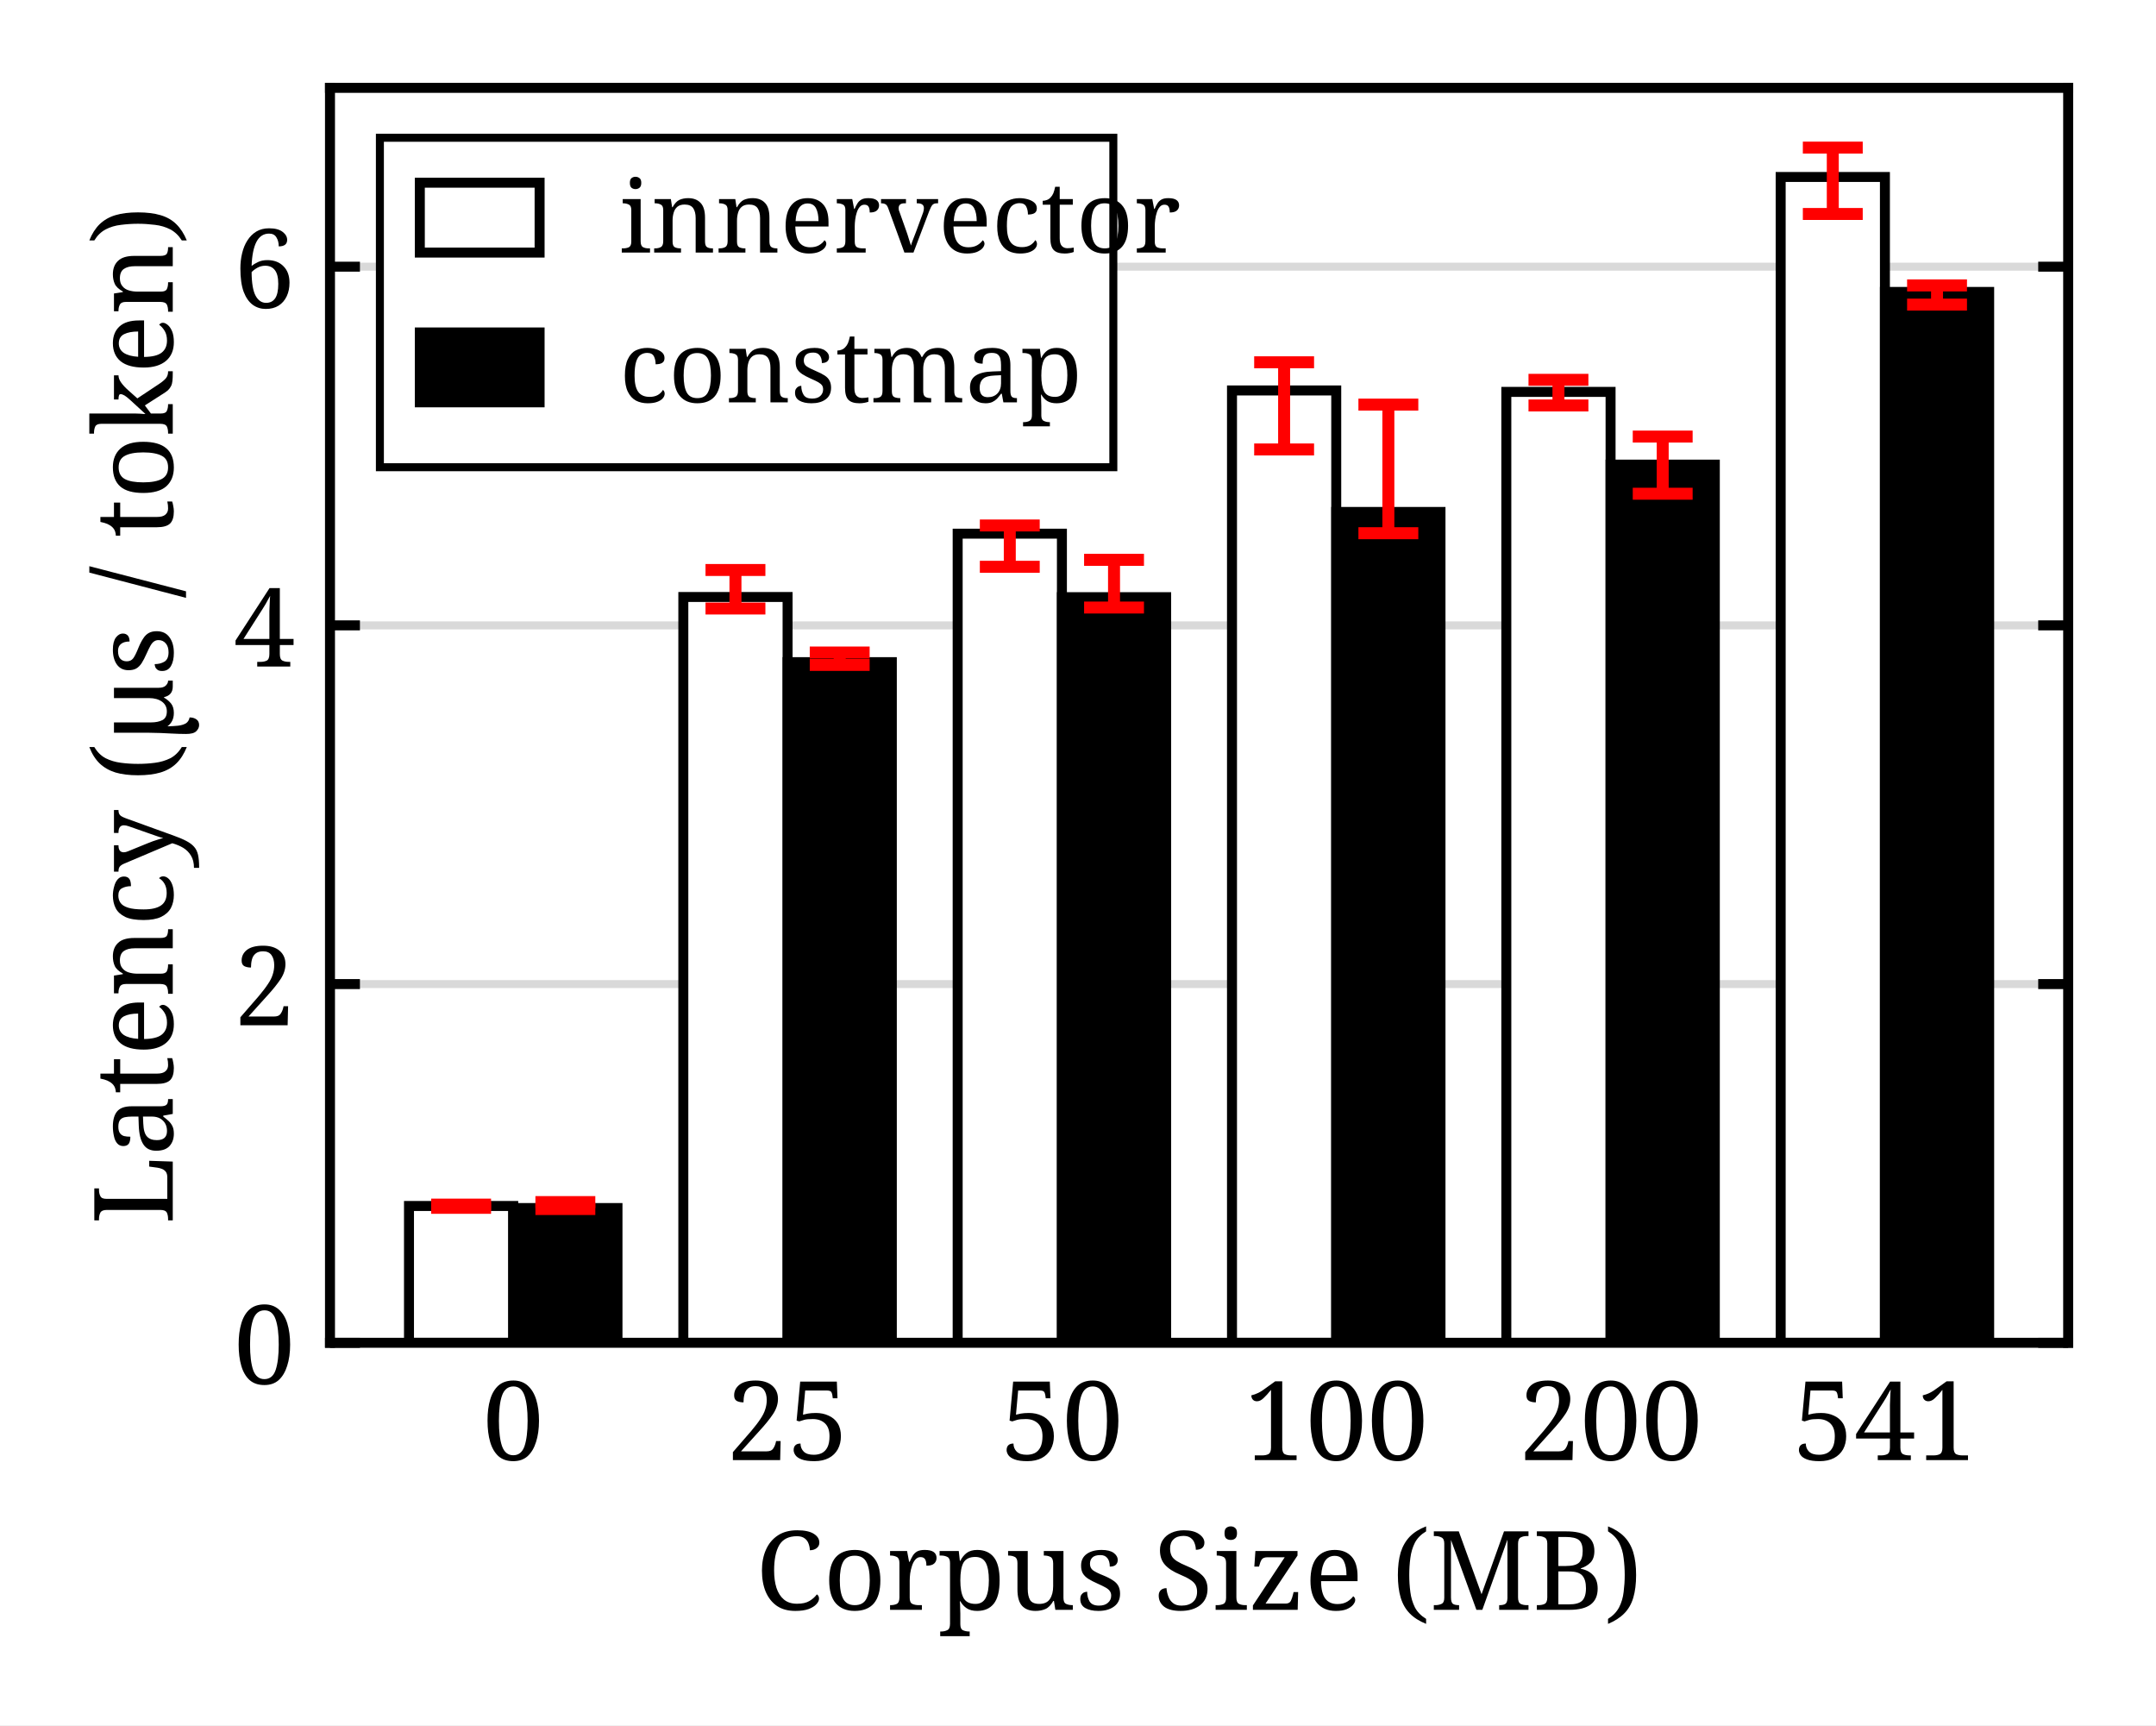
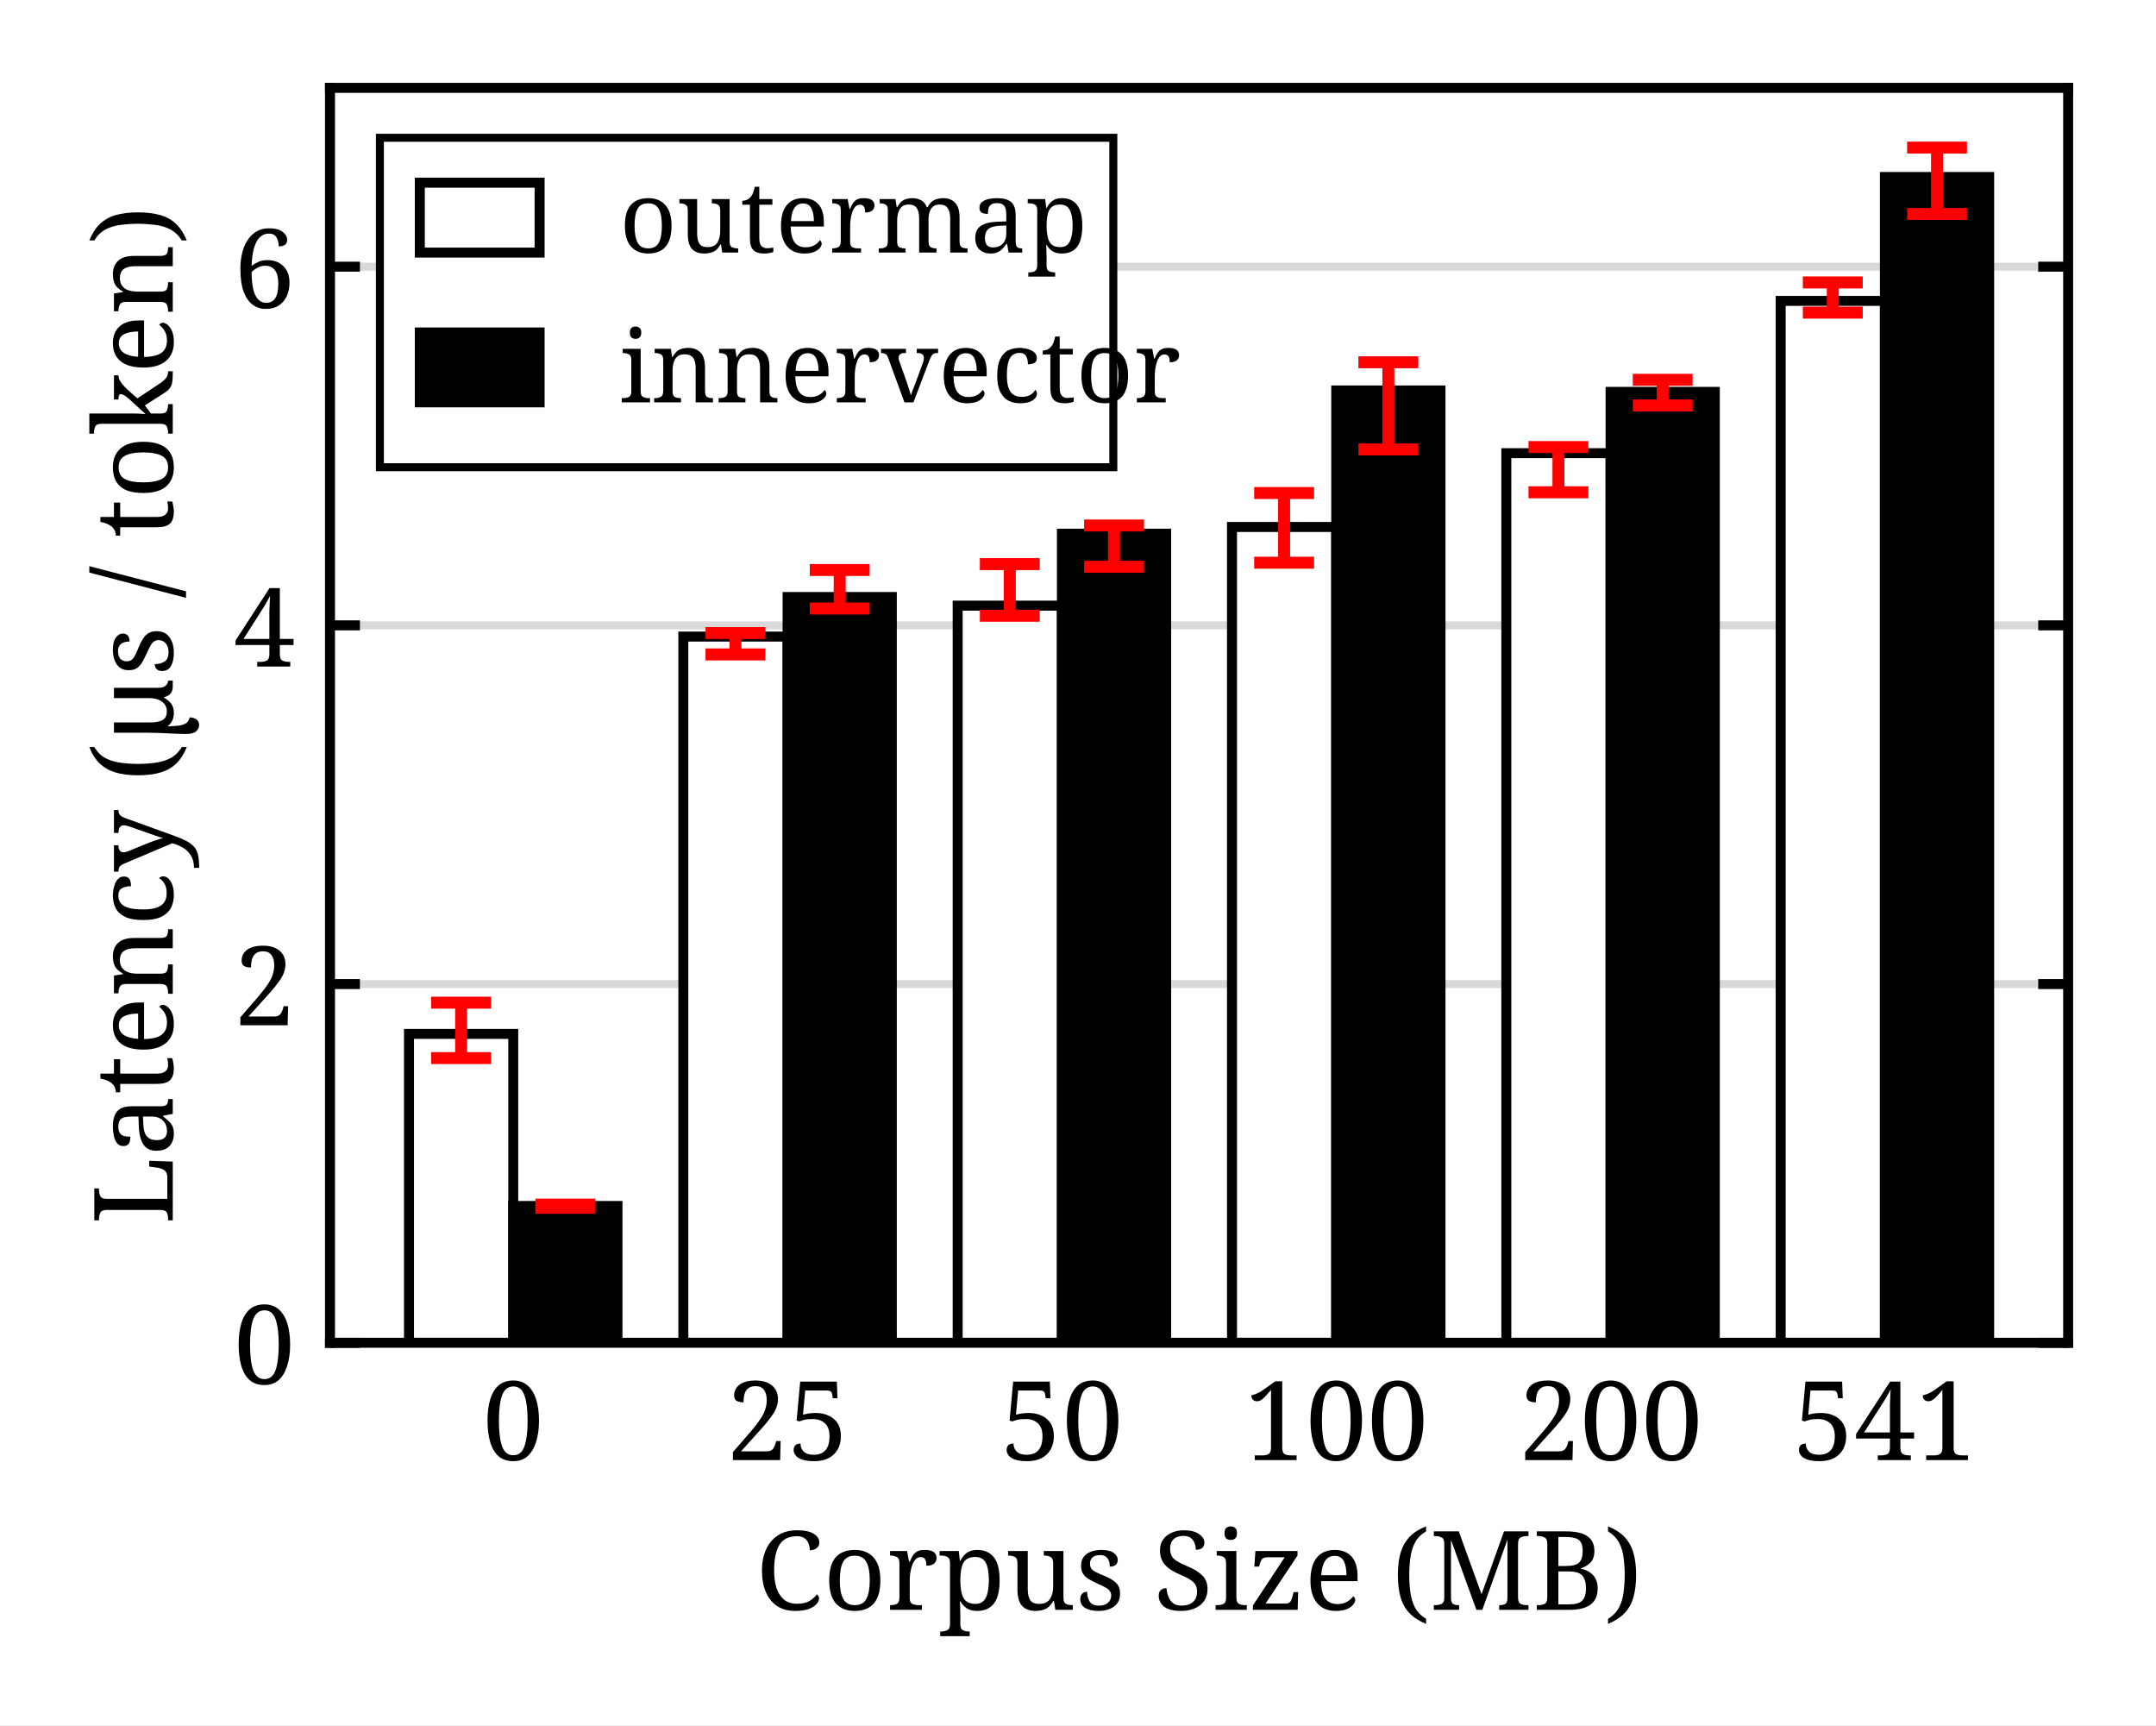
<svg xmlns="http://www.w3.org/2000/svg" xmlns:xlink="http://www.w3.org/1999/xlink" width="216pt" height="172.8pt" viewBox="0 0 216 172.8" version="1.1">
  <defs>
    <style type="text/css">*{stroke-linejoin: round; stroke-linecap: butt}</style>
  </defs>
  <g id="figure_1">
    <g id="patch_1">
      <path d="M 0 172.8  L 216 172.8  L 216 0  L 0 0  z " style="fill: #ffffff" />
    </g>
    <g id="axes_1">
      <g id="patch_2">
        <path d="M 33.06 134.5  L 207.2 134.5  L 207.2 8.8  L 33.06 8.8  z " style="fill: #ffffff" />
      </g>
      <g id="matplotlib.axis_1">
        <g id="xtick_1">
          <g id="text_1">
            <text style="font-size: 11px; font-family: 'STIXGeneral', serif; text-anchor: middle" x="51.419" y="146.25" transform="rotate(-0 51.41946 146.25)">0</text>
          </g>
        </g>
        <g id="xtick_2">
          <g id="text_2">
            <text style="font-size: 11px; font-family: 'STIXGeneral', serif; text-anchor: middle" x="78.904" y="146.25" transform="rotate(-0 78.90367 146.25)">25</text>
          </g>
        </g>
        <g id="xtick_3">
          <g id="text_3">
            <text style="font-size: 11px; font-family: 'STIXGeneral', serif; text-anchor: middle" x="106.388" y="146.25" transform="rotate(-0 106.3879 146.25)">50</text>
          </g>
        </g>
        <g id="xtick_4">
          <g id="text_4">
            <text style="font-size: 11px; font-family: 'STIXGeneral', serif; text-anchor: middle" x="133.872" y="146.25" transform="rotate(-0 133.8721 146.25)">100</text>
          </g>
        </g>
        <g id="xtick_5">
          <g id="text_5">
            <text style="font-size: 11px; font-family: 'STIXGeneral', serif; text-anchor: middle" x="161.356" y="146.25" transform="rotate(-0 161.3563 146.25)">200</text>
          </g>
        </g>
        <g id="xtick_6">
          <g id="text_6">
            <text style="font-size: 11px; font-family: 'STIXGeneral', serif; text-anchor: middle" x="188.841" y="146.25" transform="rotate(-0 188.8405 146.25)">541</text>
          </g>
        </g>
        <g id="text_7">
          <text style="font-size: 11px; font-family: 'STIXGeneral', serif; text-anchor: middle" x="120.13" y="161.25" transform="rotate(-0 120.13 161.25)">Corpus Size (MB)</text>
        </g>
      </g>
      <g id="matplotlib.axis_2">
        <g id="ytick_1">
          <g id="line2d_1">
            <path d="M 33.06 134.5  L 207.2 134.5  " clip-path="url(#p39744489fa)" style="fill: none; stroke: #d9d9d9; stroke-width: 0.8; stroke-linecap: square" />
          </g>
          <g id="line2d_2">
            <defs>
              <path id="mdae82fceea" d="M 0 0  L 3 0  " style="stroke: #000000" />
            </defs>
            <g>
              <use xlink:href="#mdae82fceea" x="33.06" y="134.5" style="stroke: #000000" />
            </g>
          </g>
          <g id="line2d_3">
            <defs>
              <path id="m9e3574b6be" d="M 0 0  L -3 0  " style="stroke: #000000" />
            </defs>
            <g>
              <use xlink:href="#m9e3574b6be" x="207.2" y="134.5" style="stroke: #000000" />
            </g>
          </g>
          <g id="text_8">
            <text style="font-size: 11px; font-family: 'STIXGeneral', serif; text-anchor: end" x="29.56" y="138.625" transform="rotate(-0 29.56 138.625)">0</text>
          </g>
        </g>
        <g id="ytick_2">
          <g id="line2d_4">
            <path d="M 33.06 98.571  L 207.2 98.571  " clip-path="url(#p39744489fa)" style="fill: none; stroke: #d9d9d9; stroke-width: 0.8; stroke-linecap: square" />
          </g>
          <g id="line2d_5">
            <g>
              <use xlink:href="#mdae82fceea" x="33.06" y="98.571" style="stroke: #000000" />
            </g>
          </g>
          <g id="line2d_6">
            <g>
              <use xlink:href="#m9e3574b6be" x="207.2" y="98.571" style="stroke: #000000" />
            </g>
          </g>
          <g id="text_9">
            <text style="font-size: 11px; font-family: 'STIXGeneral', serif; text-anchor: end" x="29.56" y="102.696" transform="rotate(-0 29.56 102.6955)">2</text>
          </g>
        </g>
        <g id="ytick_3">
          <g id="line2d_7">
            <path d="M 33.06 62.641  L 207.2 62.641  " clip-path="url(#p39744489fa)" style="fill: none; stroke: #d9d9d9; stroke-width: 0.8; stroke-linecap: square" />
          </g>
          <g id="line2d_8">
            <g>
              <use xlink:href="#mdae82fceea" x="33.06" y="62.641" style="stroke: #000000" />
            </g>
          </g>
          <g id="line2d_9">
            <g>
              <use xlink:href="#m9e3574b6be" x="207.2" y="62.641" style="stroke: #000000" />
            </g>
          </g>
          <g id="text_10">
            <text style="font-size: 11px; font-family: 'STIXGeneral', serif; text-anchor: end" x="29.56" y="66.766" transform="rotate(-0 29.56 66.76603)">4</text>
          </g>
        </g>
        <g id="ytick_4">
          <g id="line2d_10">
            <path d="M 33.06 26.712  L 207.2 26.712  " clip-path="url(#p39744489fa)" style="fill: none; stroke: #d9d9d9; stroke-width: 0.8; stroke-linecap: square" />
          </g>
          <g id="line2d_11">
            <g>
              <use xlink:href="#mdae82fceea" x="33.06" y="26.712" style="stroke: #000000" />
            </g>
          </g>
          <g id="line2d_12">
            <g>
              <use xlink:href="#m9e3574b6be" x="207.2" y="26.712" style="stroke: #000000" />
            </g>
          </g>
          <g id="text_11">
            <text style="font-size: 11px; font-family: 'STIXGeneral', serif; text-anchor: end" x="29.56" y="30.837" transform="rotate(-0 29.56 30.83655)">6</text>
          </g>
        </g>
        <g id="text_12">
          <text style="font-size: 11px; font-family: 'STIXGeneral', serif; text-anchor: middle" x="17.31" y="71.65" transform="rotate(-90 17.31 71.65)">Latency (µs / token)</text>
        </g>
      </g>
      <g id="patch_3">
-         <path d="M 40.975 134.5  L 51.419 134.5  L 51.419 120.8  L 40.975 120.8  z " clip-path="url(#p39744489fa)" style="fill: #ffffff; stroke: #000000; stroke-linejoin: miter" />
+         <path d="M 40.975 134.5  L 51.419 134.5  L 51.419 103.563  L 40.975 103.563  z " clip-path="url(#p39744489fa)" style="fill: #ffffff; stroke: #000000; stroke-linejoin: miter" />
      </g>
      <g id="patch_4">
-         <path d="M 68.46 134.5  L 78.904 134.5  L 78.904 59.797  L 68.46 59.797  z " clip-path="url(#p39744489fa)" style="fill: #ffffff; stroke: #000000; stroke-linejoin: miter" />
+         <path d="M 68.46 134.5  L 78.904 134.5  L 78.904 63.762  L 68.46 63.762  z " clip-path="url(#p39744489fa)" style="fill: #ffffff; stroke: #000000; stroke-linejoin: miter" />
      </g>
      <g id="patch_5">
-         <path d="M 95.944 134.5  L 106.388 134.5  L 106.388 53.456  L 95.944 53.456  z " clip-path="url(#p39744489fa)" style="fill: #ffffff; stroke: #000000; stroke-linejoin: miter" />
+         <path d="M 95.944 134.5  L 106.388 134.5  L 106.388 60.665  L 95.944 60.665  z " clip-path="url(#p39744489fa)" style="fill: #ffffff; stroke: #000000; stroke-linejoin: miter" />
      </g>
      <g id="patch_6">
-         <path d="M 123.428 134.5  L 133.872 134.5  L 133.872 39.111  L 123.428 39.111  z " clip-path="url(#p39744489fa)" style="fill: #ffffff; stroke: #000000; stroke-linejoin: miter" />
+         <path d="M 123.428 134.5  L 133.872 134.5  L 133.872 52.786  L 123.428 52.786  z " clip-path="url(#p39744489fa)" style="fill: #ffffff; stroke: #000000; stroke-linejoin: miter" />
      </g>
      <g id="patch_7">
-         <path d="M 150.912 134.5  L 161.356 134.5  L 161.356 39.255  L 150.912 39.255  z " clip-path="url(#p39744489fa)" style="fill: #ffffff; stroke: #000000; stroke-linejoin: miter" />
+         <path d="M 150.912 134.5  L 161.356 134.5  L 161.356 45.392  L 150.912 45.392  z " clip-path="url(#p39744489fa)" style="fill: #ffffff; stroke: #000000; stroke-linejoin: miter" />
      </g>
      <g id="patch_8">
-         <path d="M 178.397 134.5  L 188.841 134.5  L 188.841 17.725  L 178.397 17.725  z " clip-path="url(#p39744489fa)" style="fill: #ffffff; stroke: #000000; stroke-linejoin: miter" />
+         <path d="M 178.397 134.5  L 188.841 134.5  L 188.841 30.14  L 178.397 30.14  z " clip-path="url(#p39744489fa)" style="fill: #ffffff; stroke: #000000; stroke-linejoin: miter" />
      </g>
      <g id="patch_9">
-         <path d="M 51.419 134.5  L 61.863 134.5  L 61.863 121.003  L 51.419 121.003  z " clip-path="url(#p39744489fa)" style="stroke: #000000; stroke-linejoin: miter" />
+         <path d="M 51.419 134.5  L 61.863 134.5  L 61.863 120.8  L 51.419 120.8  z " clip-path="url(#p39744489fa)" style="stroke: #000000; stroke-linejoin: miter" />
      </g>
      <g id="patch_10">
-         <path d="M 78.904 134.5  L 89.348 134.5  L 89.348 66.325  L 78.904 66.325  z " clip-path="url(#p39744489fa)" style="stroke: #000000; stroke-linejoin: miter" />
+         <path d="M 78.904 134.5  L 89.348 134.5  L 89.348 59.797  L 78.904 59.797  z " clip-path="url(#p39744489fa)" style="stroke: #000000; stroke-linejoin: miter" />
      </g>
      <g id="patch_11">
-         <path d="M 106.388 134.5  L 116.832 134.5  L 116.832 59.815  L 106.388 59.815  z " clip-path="url(#p39744489fa)" style="stroke: #000000; stroke-linejoin: miter" />
+         <path d="M 106.388 134.5  L 116.832 134.5  L 116.832 53.456  L 106.388 53.456  z " clip-path="url(#p39744489fa)" style="stroke: #000000; stroke-linejoin: miter" />
      </g>
      <g id="patch_12">
-         <path d="M 133.872 134.5  L 144.316 134.5  L 144.316 51.281  L 133.872 51.281  z " clip-path="url(#p39744489fa)" style="stroke: #000000; stroke-linejoin: miter" />
+         <path d="M 133.872 134.5  L 144.316 134.5  L 144.316 39.111  L 133.872 39.111  z " clip-path="url(#p39744489fa)" style="stroke: #000000; stroke-linejoin: miter" />
      </g>
      <g id="patch_13">
-         <path d="M 161.356 134.5  L 171.8 134.5  L 171.8 46.537  L 161.356 46.537  z " clip-path="url(#p39744489fa)" style="stroke: #000000; stroke-linejoin: miter" />
+         <path d="M 161.356 134.5  L 171.8 134.5  L 171.8 39.255  L 161.356 39.255  z " clip-path="url(#p39744489fa)" style="stroke: #000000; stroke-linejoin: miter" />
      </g>
      <g id="patch_14">
-         <path d="M 188.841 134.5  L 199.285 134.5  L 199.285 29.24  L 188.841 29.24  z " clip-path="url(#p39744489fa)" style="stroke: #000000; stroke-linejoin: miter" />
+         <path d="M 188.841 134.5  L 199.285 134.5  L 199.285 17.725  L 188.841 17.725  z " clip-path="url(#p39744489fa)" style="stroke: #000000; stroke-linejoin: miter" />
      </g>
      <g id="patch_15">
        <path d="M 33.06 134.5  L 33.06 8.8  " style="fill: none; stroke: #000000; stroke-linejoin: miter; stroke-linecap: square" />
      </g>
      <g id="patch_16">
        <path d="M 207.2 134.5  L 207.2 8.8  " style="fill: none; stroke: #000000; stroke-linejoin: miter; stroke-linecap: square" />
      </g>
      <g id="patch_17">
        <path d="M 33.06 134.5  L 207.2 134.5  " style="fill: none; stroke: #000000; stroke-linejoin: miter; stroke-linecap: square" />
      </g>
      <g id="patch_18">
        <path d="M 33.06 8.8  L 207.2 8.8  " style="fill: none; stroke: #000000; stroke-linejoin: miter; stroke-linecap: square" />
      </g>
      <g id="LineCollection_1">
-         <path d="M 46.197 120.983  L 46.197 120.66  " clip-path="url(#p39744489fa)" style="fill: none; stroke: #ff0000; stroke-width: 1.2" />
-         <path d="M 73.682 60.952  L 73.682 57.093  " clip-path="url(#p39744489fa)" style="fill: none; stroke: #ff0000; stroke-width: 1.2" />
-         <path d="M 101.166 56.773  L 101.166 52.634  " clip-path="url(#p39744489fa)" style="fill: none; stroke: #ff0000; stroke-width: 1.2" />
-         <path d="M 128.65 45.019  L 128.65 36.288  " clip-path="url(#p39744489fa)" style="fill: none; stroke: #ff0000; stroke-width: 1.2" />
-         <path d="M 156.134 40.613  L 156.134 38.043  " clip-path="url(#p39744489fa)" style="fill: none; stroke: #ff0000; stroke-width: 1.2" />
-         <path d="M 183.619 21.433  L 183.619 14.786  " clip-path="url(#p39744489fa)" style="fill: none; stroke: #ff0000; stroke-width: 1.2" />
+         <path d="M 46.197 105.984  L 46.197 100.43  " clip-path="url(#p39744489fa)" style="fill: none; stroke: #ff0000; stroke-width: 1.2" />
+         <path d="M 73.682 65.552  L 73.682 63.411  " clip-path="url(#p39744489fa)" style="fill: none; stroke: #ff0000; stroke-width: 1.2" />
+         <path d="M 101.166 61.678  L 101.166 56.504  " clip-path="url(#p39744489fa)" style="fill: none; stroke: #ff0000; stroke-width: 1.2" />
+         <path d="M 128.65 56.361  L 128.65 49.387  " clip-path="url(#p39744489fa)" style="fill: none; stroke: #ff0000; stroke-width: 1.2" />
+         <path d="M 156.134 49.308  L 156.134 44.779  " clip-path="url(#p39744489fa)" style="fill: none; stroke: #ff0000; stroke-width: 1.2" />
+         <path d="M 183.619 31.314  L 183.619 28.29  " clip-path="url(#p39744489fa)" style="fill: none; stroke: #ff0000; stroke-width: 1.2" />
      </g>
      <g id="line2d_13">
        <defs>
          <path id="m49be664565" d="M 3 0  L -3 -0  " style="stroke: #ff0000; stroke-width: 1.2" />
        </defs>
        <g clip-path="url(#p39744489fa)">
-           <use xlink:href="#m49be664565" x="46.197" y="120.983" style="fill: #1f77b4; stroke: #ff0000; stroke-width: 1.2" />
-           <use xlink:href="#m49be664565" x="73.682" y="60.952" style="fill: #1f77b4; stroke: #ff0000; stroke-width: 1.2" />
-           <use xlink:href="#m49be664565" x="101.166" y="56.773" style="fill: #1f77b4; stroke: #ff0000; stroke-width: 1.2" />
-           <use xlink:href="#m49be664565" x="128.65" y="45.019" style="fill: #1f77b4; stroke: #ff0000; stroke-width: 1.2" />
-           <use xlink:href="#m49be664565" x="156.134" y="40.613" style="fill: #1f77b4; stroke: #ff0000; stroke-width: 1.2" />
-           <use xlink:href="#m49be664565" x="183.619" y="21.433" style="fill: #1f77b4; stroke: #ff0000; stroke-width: 1.2" />
+           <use xlink:href="#m49be664565" x="46.197" y="105.984" style="fill: #1f77b4; stroke: #ff0000; stroke-width: 1.2" />
+           <use xlink:href="#m49be664565" x="73.682" y="65.552" style="fill: #1f77b4; stroke: #ff0000; stroke-width: 1.2" />
+           <use xlink:href="#m49be664565" x="101.166" y="61.678" style="fill: #1f77b4; stroke: #ff0000; stroke-width: 1.2" />
+           <use xlink:href="#m49be664565" x="128.65" y="56.361" style="fill: #1f77b4; stroke: #ff0000; stroke-width: 1.2" />
+           <use xlink:href="#m49be664565" x="156.134" y="49.308" style="fill: #1f77b4; stroke: #ff0000; stroke-width: 1.2" />
+           <use xlink:href="#m49be664565" x="183.619" y="31.314" style="fill: #1f77b4; stroke: #ff0000; stroke-width: 1.2" />
        </g>
      </g>
      <g id="line2d_14">
        <g clip-path="url(#p39744489fa)">
-           <use xlink:href="#m49be664565" x="46.197" y="120.66" style="fill: #1f77b4; stroke: #ff0000; stroke-width: 1.2" />
-           <use xlink:href="#m49be664565" x="73.682" y="57.093" style="fill: #1f77b4; stroke: #ff0000; stroke-width: 1.2" />
-           <use xlink:href="#m49be664565" x="101.166" y="52.634" style="fill: #1f77b4; stroke: #ff0000; stroke-width: 1.2" />
-           <use xlink:href="#m49be664565" x="128.65" y="36.288" style="fill: #1f77b4; stroke: #ff0000; stroke-width: 1.2" />
-           <use xlink:href="#m49be664565" x="156.134" y="38.043" style="fill: #1f77b4; stroke: #ff0000; stroke-width: 1.2" />
-           <use xlink:href="#m49be664565" x="183.619" y="14.786" style="fill: #1f77b4; stroke: #ff0000; stroke-width: 1.2" />
+           <use xlink:href="#m49be664565" x="46.197" y="100.43" style="fill: #1f77b4; stroke: #ff0000; stroke-width: 1.2" />
+           <use xlink:href="#m49be664565" x="73.682" y="63.411" style="fill: #1f77b4; stroke: #ff0000; stroke-width: 1.2" />
+           <use xlink:href="#m49be664565" x="101.166" y="56.504" style="fill: #1f77b4; stroke: #ff0000; stroke-width: 1.2" />
+           <use xlink:href="#m49be664565" x="128.65" y="49.387" style="fill: #1f77b4; stroke: #ff0000; stroke-width: 1.2" />
+           <use xlink:href="#m49be664565" x="156.134" y="44.779" style="fill: #1f77b4; stroke: #ff0000; stroke-width: 1.2" />
+           <use xlink:href="#m49be664565" x="183.619" y="28.29" style="fill: #1f77b4; stroke: #ff0000; stroke-width: 1.2" />
        </g>
      </g>
      <g id="LineCollection_2">
-         <path d="M 56.641 121.105  L 56.641 120.409  " clip-path="url(#p39744489fa)" style="fill: none; stroke: #ff0000; stroke-width: 1.2" />
-         <path d="M 84.126 66.604  L 84.126 65.361  " clip-path="url(#p39744489fa)" style="fill: none; stroke: #ff0000; stroke-width: 1.2" />
-         <path d="M 111.61 60.853  L 111.61 56.076  " clip-path="url(#p39744489fa)" style="fill: none; stroke: #ff0000; stroke-width: 1.2" />
-         <path d="M 139.094 53.409  L 139.094 40.528  " clip-path="url(#p39744489fa)" style="fill: none; stroke: #ff0000; stroke-width: 1.2" />
-         <path d="M 166.578 49.454  L 166.578 43.731  " clip-path="url(#p39744489fa)" style="fill: none; stroke: #ff0000; stroke-width: 1.2" />
-         <path d="M 194.063 30.509  L 194.063 28.589  " clip-path="url(#p39744489fa)" style="fill: none; stroke: #ff0000; stroke-width: 1.2" />
+         <path d="M 56.641 120.983  L 56.641 120.66  " clip-path="url(#p39744489fa)" style="fill: none; stroke: #ff0000; stroke-width: 1.2" />
+         <path d="M 84.126 60.952  L 84.126 57.093  " clip-path="url(#p39744489fa)" style="fill: none; stroke: #ff0000; stroke-width: 1.2" />
+         <path d="M 111.61 56.773  L 111.61 52.634  " clip-path="url(#p39744489fa)" style="fill: none; stroke: #ff0000; stroke-width: 1.2" />
+         <path d="M 139.094 45.019  L 139.094 36.288  " clip-path="url(#p39744489fa)" style="fill: none; stroke: #ff0000; stroke-width: 1.2" />
+         <path d="M 166.578 40.613  L 166.578 38.043  " clip-path="url(#p39744489fa)" style="fill: none; stroke: #ff0000; stroke-width: 1.2" />
+         <path d="M 194.063 21.433  L 194.063 14.786  " clip-path="url(#p39744489fa)" style="fill: none; stroke: #ff0000; stroke-width: 1.2" />
      </g>
      <g id="line2d_15">
        <defs>
          <path id="m3f663b1e8a" d="M 3 0  L -3 -0  " style="stroke: #ff0000; stroke-width: 1.2" />
        </defs>
        <g clip-path="url(#p39744489fa)">
-           <use xlink:href="#m3f663b1e8a" x="56.641" y="121.105" style="fill: #ff7f0e; stroke: #ff0000; stroke-width: 1.2" />
-           <use xlink:href="#m3f663b1e8a" x="84.126" y="66.604" style="fill: #ff7f0e; stroke: #ff0000; stroke-width: 1.2" />
-           <use xlink:href="#m3f663b1e8a" x="111.61" y="60.853" style="fill: #ff7f0e; stroke: #ff0000; stroke-width: 1.2" />
-           <use xlink:href="#m3f663b1e8a" x="139.094" y="53.409" style="fill: #ff7f0e; stroke: #ff0000; stroke-width: 1.2" />
-           <use xlink:href="#m3f663b1e8a" x="166.578" y="49.454" style="fill: #ff7f0e; stroke: #ff0000; stroke-width: 1.2" />
-           <use xlink:href="#m3f663b1e8a" x="194.063" y="30.509" style="fill: #ff7f0e; stroke: #ff0000; stroke-width: 1.2" />
+           <use xlink:href="#m3f663b1e8a" x="56.641" y="120.983" style="fill: #ff7f0e; stroke: #ff0000; stroke-width: 1.2" />
+           <use xlink:href="#m3f663b1e8a" x="84.126" y="60.952" style="fill: #ff7f0e; stroke: #ff0000; stroke-width: 1.2" />
+           <use xlink:href="#m3f663b1e8a" x="111.61" y="56.773" style="fill: #ff7f0e; stroke: #ff0000; stroke-width: 1.2" />
+           <use xlink:href="#m3f663b1e8a" x="139.094" y="45.019" style="fill: #ff7f0e; stroke: #ff0000; stroke-width: 1.2" />
+           <use xlink:href="#m3f663b1e8a" x="166.578" y="40.613" style="fill: #ff7f0e; stroke: #ff0000; stroke-width: 1.2" />
+           <use xlink:href="#m3f663b1e8a" x="194.063" y="21.433" style="fill: #ff7f0e; stroke: #ff0000; stroke-width: 1.2" />
        </g>
      </g>
      <g id="line2d_16">
        <g clip-path="url(#p39744489fa)">
-           <use xlink:href="#m3f663b1e8a" x="56.641" y="120.409" style="fill: #ff7f0e; stroke: #ff0000; stroke-width: 1.2" />
-           <use xlink:href="#m3f663b1e8a" x="84.126" y="65.361" style="fill: #ff7f0e; stroke: #ff0000; stroke-width: 1.2" />
-           <use xlink:href="#m3f663b1e8a" x="111.61" y="56.076" style="fill: #ff7f0e; stroke: #ff0000; stroke-width: 1.2" />
-           <use xlink:href="#m3f663b1e8a" x="139.094" y="40.528" style="fill: #ff7f0e; stroke: #ff0000; stroke-width: 1.2" />
-           <use xlink:href="#m3f663b1e8a" x="166.578" y="43.731" style="fill: #ff7f0e; stroke: #ff0000; stroke-width: 1.2" />
-           <use xlink:href="#m3f663b1e8a" x="194.063" y="28.589" style="fill: #ff7f0e; stroke: #ff0000; stroke-width: 1.2" />
+           <use xlink:href="#m3f663b1e8a" x="56.641" y="120.66" style="fill: #ff7f0e; stroke: #ff0000; stroke-width: 1.2" />
+           <use xlink:href="#m3f663b1e8a" x="84.126" y="57.093" style="fill: #ff7f0e; stroke: #ff0000; stroke-width: 1.2" />
+           <use xlink:href="#m3f663b1e8a" x="111.61" y="52.634" style="fill: #ff7f0e; stroke: #ff0000; stroke-width: 1.2" />
+           <use xlink:href="#m3f663b1e8a" x="139.094" y="36.288" style="fill: #ff7f0e; stroke: #ff0000; stroke-width: 1.2" />
+           <use xlink:href="#m3f663b1e8a" x="166.578" y="38.043" style="fill: #ff7f0e; stroke: #ff0000; stroke-width: 1.2" />
+           <use xlink:href="#m3f663b1e8a" x="194.063" y="14.786" style="fill: #ff7f0e; stroke: #ff0000; stroke-width: 1.2" />
        </g>
      </g>
      <g id="line2d_17" />
      <g id="line2d_18" />
      <g id="legend_1">
        <g id="patch_19">
          <path d="M 38.06 46.8  L 111.54 46.8  L 111.54 13.8  L 38.06 13.8  z " style="fill: #ffffff; stroke: #000000; stroke-width: 0.8; stroke-linejoin: miter" />
        </g>
        <g id="patch_20">
          <path d="M 42.06 25.3  L 54.06 25.3  L 54.06 18.3  L 42.06 18.3  z " style="fill: #ffffff; stroke: #000000; stroke-linejoin: miter" />
        </g>
        <g id="text_13">
-           <text style="font-size: 10px; font-family: 'STIXGeneral', serif; text-anchor: start" x="62.06" y="25.3" transform="rotate(-0 62.06 25.3)">innervector</text>
+           <text style="font-size: 10px; font-family: 'STIXGeneral', serif; text-anchor: start" x="62.06" y="25.3" transform="rotate(-0 62.06 25.3)">outermap</text>
        </g>
        <g id="patch_21">
          <path d="M 42.06 40.3  L 54.06 40.3  L 54.06 33.3  L 42.06 33.3  z " style="stroke: #000000; stroke-linejoin: miter" />
        </g>
        <g id="text_14">
-           <text style="font-size: 10px; font-family: 'STIXGeneral', serif; text-anchor: start" x="62.06" y="40.3" transform="rotate(-0 62.06 40.3)">constmap</text>
+           <text style="font-size: 10px; font-family: 'STIXGeneral', serif; text-anchor: start" x="62.06" y="40.3" transform="rotate(-0 62.06 40.3)">innervector</text>
        </g>
      </g>
    </g>
  </g>
  <defs>
    <clipPath id="p39744489fa">
      <rect x="33.06" y="8.8" width="174.14" height="125.7" />
    </clipPath>
  </defs>
</svg>
